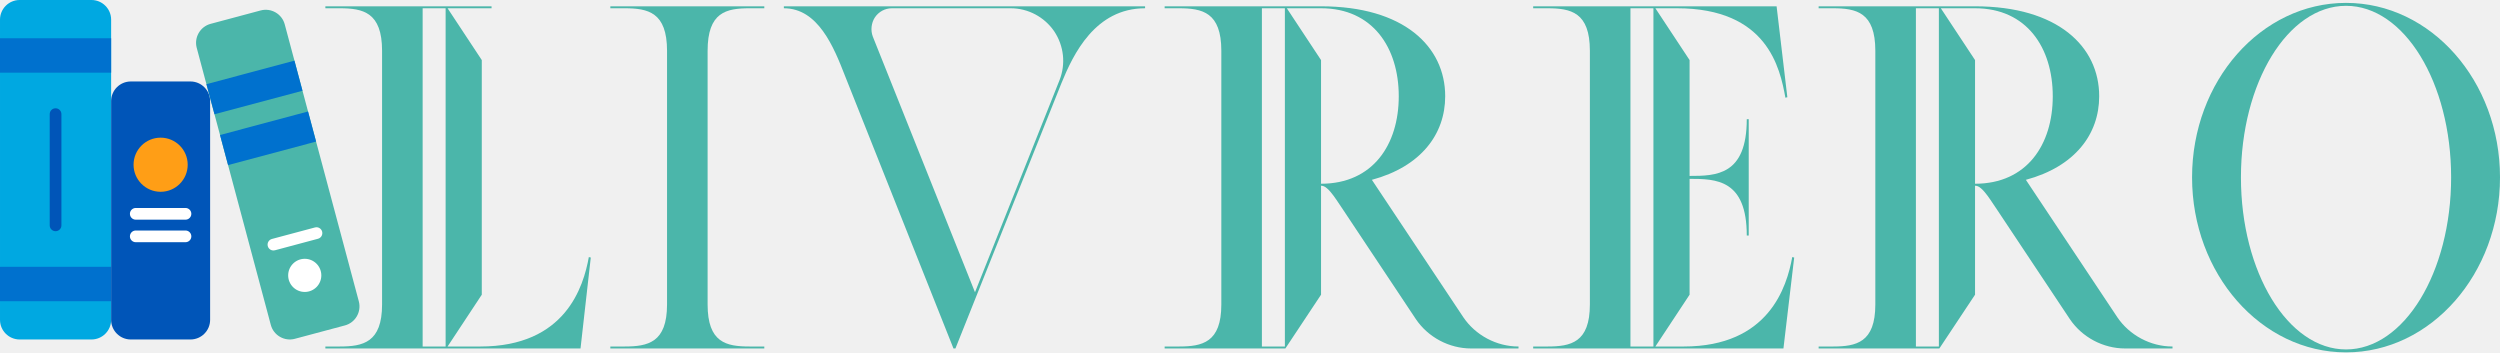
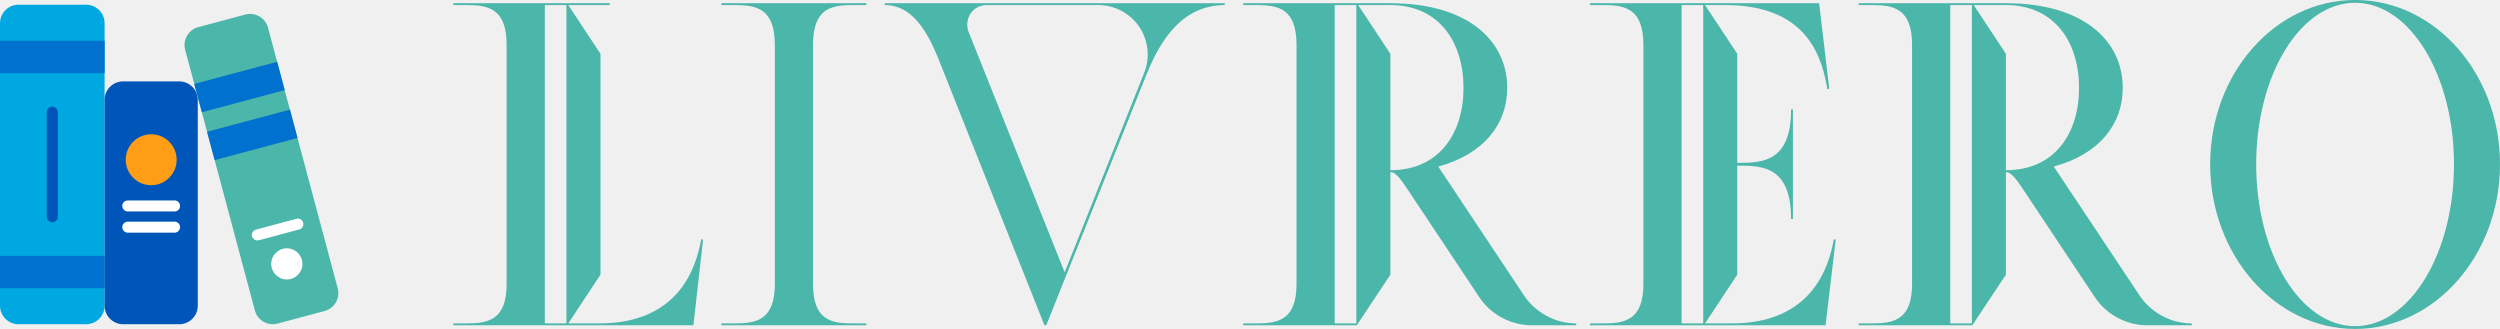
- <svg xmlns="http://www.w3.org/2000/svg" viewBox="42.33 199.587 715.339 100.826">
-   <g fill="#4bb6aa" fill-rule="nonzero" stroke="none" stroke-width="1" stroke-linecap="butt" stroke-linejoin="miter" stroke-miterlimit="10" stroke-dasharray="" stroke-dashoffset="0" font-family="none" font-weight="none" font-size="none" text-anchor="none" style="mix-blend-mode: normal" transform="matrix(1.481518, 0, 0, 1.481518, 39.13348, -97.74365)">
+ <svg xmlns="http://www.w3.org/2000/svg" xmlns:ns1="https://boxy-svg.com" viewBox="-0.019 0 760.038 100">
+   <g fill="#4bb6aa" fill-rule="nonzero" stroke="none" stroke-width="1" stroke-linecap="butt" stroke-linejoin="miter" stroke-miterlimit="10" stroke-dasharray="" stroke-dashoffset="0" font-family="none" font-weight="none" font-size="none" text-anchor="none" style="mix-blend-mode: normal" transform="matrix(1.481518, 0, 0, 1.481518, 41.48255, -298.1567)" ns1:origin="0.499941 0.5">
    <g data-paper-data="{&quot;isGlobalGroup&quot;:true}">
      <g data-paper-data="{&quot;isPrimaryText&quot;:true}">
        <path d="M115.883,250.341c-1.038,5.759 -4.531,17.276 -20.958,17.276h-6.325l6.608,-10.007v-45.314l-6.608,-10.007h8.496v-0.378h-32.097v0.378h2.738c4.531,0 8.213,0.755 8.213,8.213v48.995c0,7.363 -3.682,8.119 -8.213,8.119h-2.738v0.378h49.278l1.982,-17.559zM88.223,267.616h-4.437v-65.327h4.437z" data-paper-data="{&quot;glyphName&quot;:&quot;L&quot;,&quot;glyphIndex&quot;:0,&quot;firstGlyphOfWord&quot;:true,&quot;word&quot;:1}" />
        <path d="M149.774,267.994v-0.378h-2.832c-4.531,0 -8.119,-0.755 -8.119,-8.119v-48.995c0,-7.458 3.587,-8.213 8.119,-8.213h2.832v-0.378h-29.737v0.378h2.738c4.531,0 8.213,0.755 8.213,8.213v48.995c0,7.363 -3.682,8.119 -8.213,8.119h-2.738v0.378z" data-paper-data="{&quot;glyphName&quot;:&quot;I&quot;,&quot;glyphIndex&quot;:1,&quot;word&quot;:1}" />
        <path d="M153.55,201.912v0.378c6.608,0 9.629,7.458 11.8,13.028l20.958,52.677h0.378l20.485,-51.261c2.266,-5.57 6.514,-14.444 16.143,-14.444v-0.378zM206.794,216.167l-16.332,40.971l-19.73,-49.373c-0.472,-1.227 -0.283,-2.643 0.378,-3.682c0.755,-1.133 1.982,-1.794 3.304,-1.794h22.94c3.399,0 6.514,1.699 8.402,4.437c1.888,2.832 2.266,6.325 1.038,9.44z" data-paper-data="{&quot;glyphName&quot;:&quot;V&quot;,&quot;glyphIndex&quot;:2,&quot;word&quot;:1}" />
        <path d="M284.771,261.952l-17.653,-26.527c9.44,-2.549 14.16,-8.78 14.16,-16.143c0,-9.629 -8.024,-17.37 -23.978,-17.37h-30.209v0.378h2.738c4.531,0 8.213,0.755 8.213,8.213v48.995c0,7.363 -3.682,8.119 -8.213,8.119h-2.738v0.378h23.318l6.891,-10.384v-21.052c1.227,0 2.36,1.794 4.248,4.626l14.066,21.146c2.36,3.493 6.419,5.664 10.668,5.664h9.157v-0.378c-4.248,0 -8.307,-2.171 -10.668,-5.664zM250.314,267.616h-4.437v-65.327h4.437zM257.299,236.18v-23.884l-6.608,-10.007h6.608c10.007,0 15.01,7.647 15.01,16.993c0,9.346 -5.003,16.898 -15.01,16.898z" data-paper-data="{&quot;glyphName&quot;:&quot;R&quot;,&quot;glyphIndex&quot;:3,&quot;word&quot;:1}" />
        <path d="M348.304,250.341c-1.038,5.759 -4.531,17.276 -20.958,17.276h-5.475l6.608,-10.007v-22.374c5.098,0 11.045,0.094 11.045,10.951h0.378v-22.468h-0.378c0,10.856 -5.947,10.951 -11.045,10.951v-22.374l-6.608,-10.007h4.154c17.465,0 19.919,11.517 20.958,17.276l0.378,-0.094l-2.077,-17.559h-47.013v0.378h2.738c4.531,0 8.213,0.755 8.213,8.213v48.995c0,7.363 -3.682,8.119 -8.213,8.119h-2.738v0.378h48.334l2.077,-17.559zM321.494,267.616h-4.437v-65.327h4.437z" data-paper-data="{&quot;glyphName&quot;:&quot;E&quot;,&quot;glyphIndex&quot;:4,&quot;word&quot;:1}" />
        <path d="M411.082,261.952l-17.653,-26.527c9.44,-2.549 14.16,-8.78 14.16,-16.143c0,-9.629 -8.024,-17.37 -23.978,-17.37h-30.209v0.378h2.738c4.531,0 8.213,0.755 8.213,8.213v48.995c0,7.363 -3.682,8.119 -8.213,8.119h-2.738v0.378h23.318l6.891,-10.384v-21.052c1.227,0 2.36,1.794 4.248,4.626l14.066,21.146c2.36,3.493 6.419,5.664 10.668,5.664h9.157v-0.378c-4.248,0 -8.307,-2.171 -10.668,-5.664zM376.625,267.616h-4.437v-65.327h4.437zM383.611,236.18v-23.884l-6.608,-10.007h6.608c10.007,0 15.01,7.647 15.01,16.993c0,9.346 -5.003,16.898 -15.01,16.898z" data-paper-data="{&quot;glyphName&quot;:&quot;R&quot;,&quot;glyphIndex&quot;:5,&quot;word&quot;:1}" />
        <path d="M455.263,201.251c-16.426,0 -29.737,15.105 -29.737,33.702c0,18.597 13.311,33.796 29.737,33.796c16.426,0 29.737,-15.199 29.737,-33.796c0,-18.597 -13.311,-33.702 -29.737,-33.702zM455.263,268.183c-11.234,0 -20.297,-14.916 -20.297,-33.23c0,-18.314 9.063,-33.136 20.297,-33.136c11.234,0 20.297,14.821 20.297,33.136c0,18.314 -9.063,33.23 -20.297,33.23z" data-paper-data="{&quot;glyphName&quot;:&quot;O&quot;,&quot;glyphIndex&quot;:6,&quot;lastGlyphOfWord&quot;:true,&quot;word&quot;:1}" />
      </g>
    </g>
  </g>
-   <path style="fill:#00A8E1;" d="M 74.13 291.109 C 74.13 294.197 71.603 296.724 68.515 296.724 L 47.946 296.724 C 44.858 296.724 42.331 294.197 42.331 291.109 L 42.331 205.202 C 42.331 202.114 44.858 199.587 47.946 199.587 L 68.515 199.587 C 71.603 199.587 74.13 202.114 74.13 205.202 L 74.13 291.109 L 74.13 291.109 Z" />
-   <g transform="matrix(0.200904, 0, 0, 0.200904, 42.33028, 196.7246)">
+   <path style="fill:#00A8E1;" d="M 31.781 92.953 C 31.781 96.041 29.254 98.568 26.166 98.568 L 5.597 98.568 C 2.509 98.568 -0.018 96.041 -0.018 92.953 L -0.018 7.046 C -0.018 3.958 2.509 1.431 5.597 1.431 L 26.166 1.431 C 29.254 1.431 31.781 3.958 31.781 7.046 L 31.781 92.953 L 31.781 92.953 Z" />
+   <g transform="matrix(0.200904, 0, 0, 0.200904, -0.018788, -1.430922)">
    <rect y="68.758" style="fill:#0071CE;" width="158.282" height="48.984" />
    <rect y="394.255" style="fill:#0071CE;" width="158.282" height="48.984" />
  </g>
-   <g transform="matrix(0.200904, 0, 0, 0.200904, 42.33028, 196.7246)">
+   <g transform="matrix(0.200904, 0, 0, 0.200904, -0.018788, -1.430922)">
    <path style="fill:#0055B8;" d="M79.14,343.531c-4.606,0-8.338-3.732-8.338-8.338V176.808c0-4.606,3.732-8.338,8.338-8.338 c4.606,0,8.338,3.732,8.338,8.338v158.386C87.478,339.798,83.745,343.531,79.14,343.531z" />
    <path style="fill:#0055B8;" d="M299.263,469.802c0,15.372-12.575,27.949-27.949,27.949h-85.089 c-15.371,0-27.949-12.575-27.949-27.949V158.231c0-15.37,12.577-27.948,27.949-27.948h85.089c15.374,0,27.949,12.577,27.949,27.948 V469.802z" />
  </g>
-   <circle style="fill:#FF9E16;" cx="88.291" cy="246.721" r="7.745" />
-   <g transform="matrix(0.200904, 0, 0, 0.200904, 42.33028, 196.7246)">
+   <circle style="fill:#FF9E16;" cx="45.942" cy="48.565" r="7.745" />
+   <g transform="matrix(0.200904, 0, 0, 0.200904, -0.018788, -1.430922)">
    <path style="fill:#FFFFFF;" d="M264.17,327.119h-70.8c-4.606,0-8.338-3.732-8.338-8.338c0-4.606,3.732-8.338,8.338-8.338h70.8 c4.606,0,8.338,3.732,8.338,8.338C272.509,323.385,268.776,327.119,264.17,327.119z" />
    <path style="fill:#FFFFFF;" d="M264.17,359.211h-70.8c-4.606,0-8.338-3.733-8.338-8.338c0-4.606,3.732-8.338,8.338-8.338h70.8 c4.606,0,8.338,3.732,8.338,8.338S268.776,359.211,264.17,359.211z" />
  </g>
-   <path style="fill:#4BB6AA;" d="M 145.005 285.825 C 145.801 288.808 144.014 291.902 141.031 292.7 L 126.697 296.532 C 123.714 297.331 120.62 295.544 119.821 292.561 L 98.62 213.284 C 97.821 210.301 99.61 207.207 102.593 206.41 L 116.927 202.576 C 119.91 201.779 123.004 203.566 123.801 206.549 L 145.005 285.825 Z" />
-   <path style="fill:#0071CE;" d="M 126.58 216.939 L 101.397 223.673 L 103.7 232.285 L 128.883 225.551 L 126.58 216.939 Z M 130.471 231.485 L 105.287 238.217 L 107.591 246.829 L 132.774 240.095 L 130.471 231.485 Z" />
-   <g transform="matrix(0.200904, 0, 0, 0.200904, 42.33028, 196.7246)">
+   <path style="fill:#4BB6AA;" d="M 102.656 87.669 C 103.452 90.652 101.665 93.746 98.682 94.544 L 84.348 98.376 C 81.365 99.175 78.271 97.388 77.472 94.405 L 56.271 15.128 C 55.472 12.145 57.261 9.051 60.244 8.254 L 74.578 4.42 C 77.561 3.623 80.655 5.41 81.452 8.393 L 102.656 87.669 Z" />
+   <path style="fill:#0071CE;" d="M 84.231 18.783 L 59.048 25.517 L 61.351 34.129 L 86.534 27.395 L 84.231 18.783 Z M 88.122 33.329 L 62.938 40.061 L 65.242 48.673 L 90.425 41.939 L 88.122 33.329 Z" />
+   <g transform="matrix(0.200904, 0, 0, 0.200904, -0.018788, -1.430922)">
    <circle style="fill:#FFFFFF;" cx="434.034" cy="406.451" r="23.608" />
    <path style="fill:#FFFFFF;" d="M389.432,370.983c-3.683,0-7.053-2.459-8.049-6.186c-1.19-4.449,1.452-9.02,5.901-10.209 l61.306-16.394c4.439-1.192,9.019,1.452,10.209,5.901c1.19,4.449-1.452,9.02-5.901,10.209l-61.306,16.394 C390.871,370.891,390.146,370.983,389.432,370.983z" />
  </g>
</svg>
